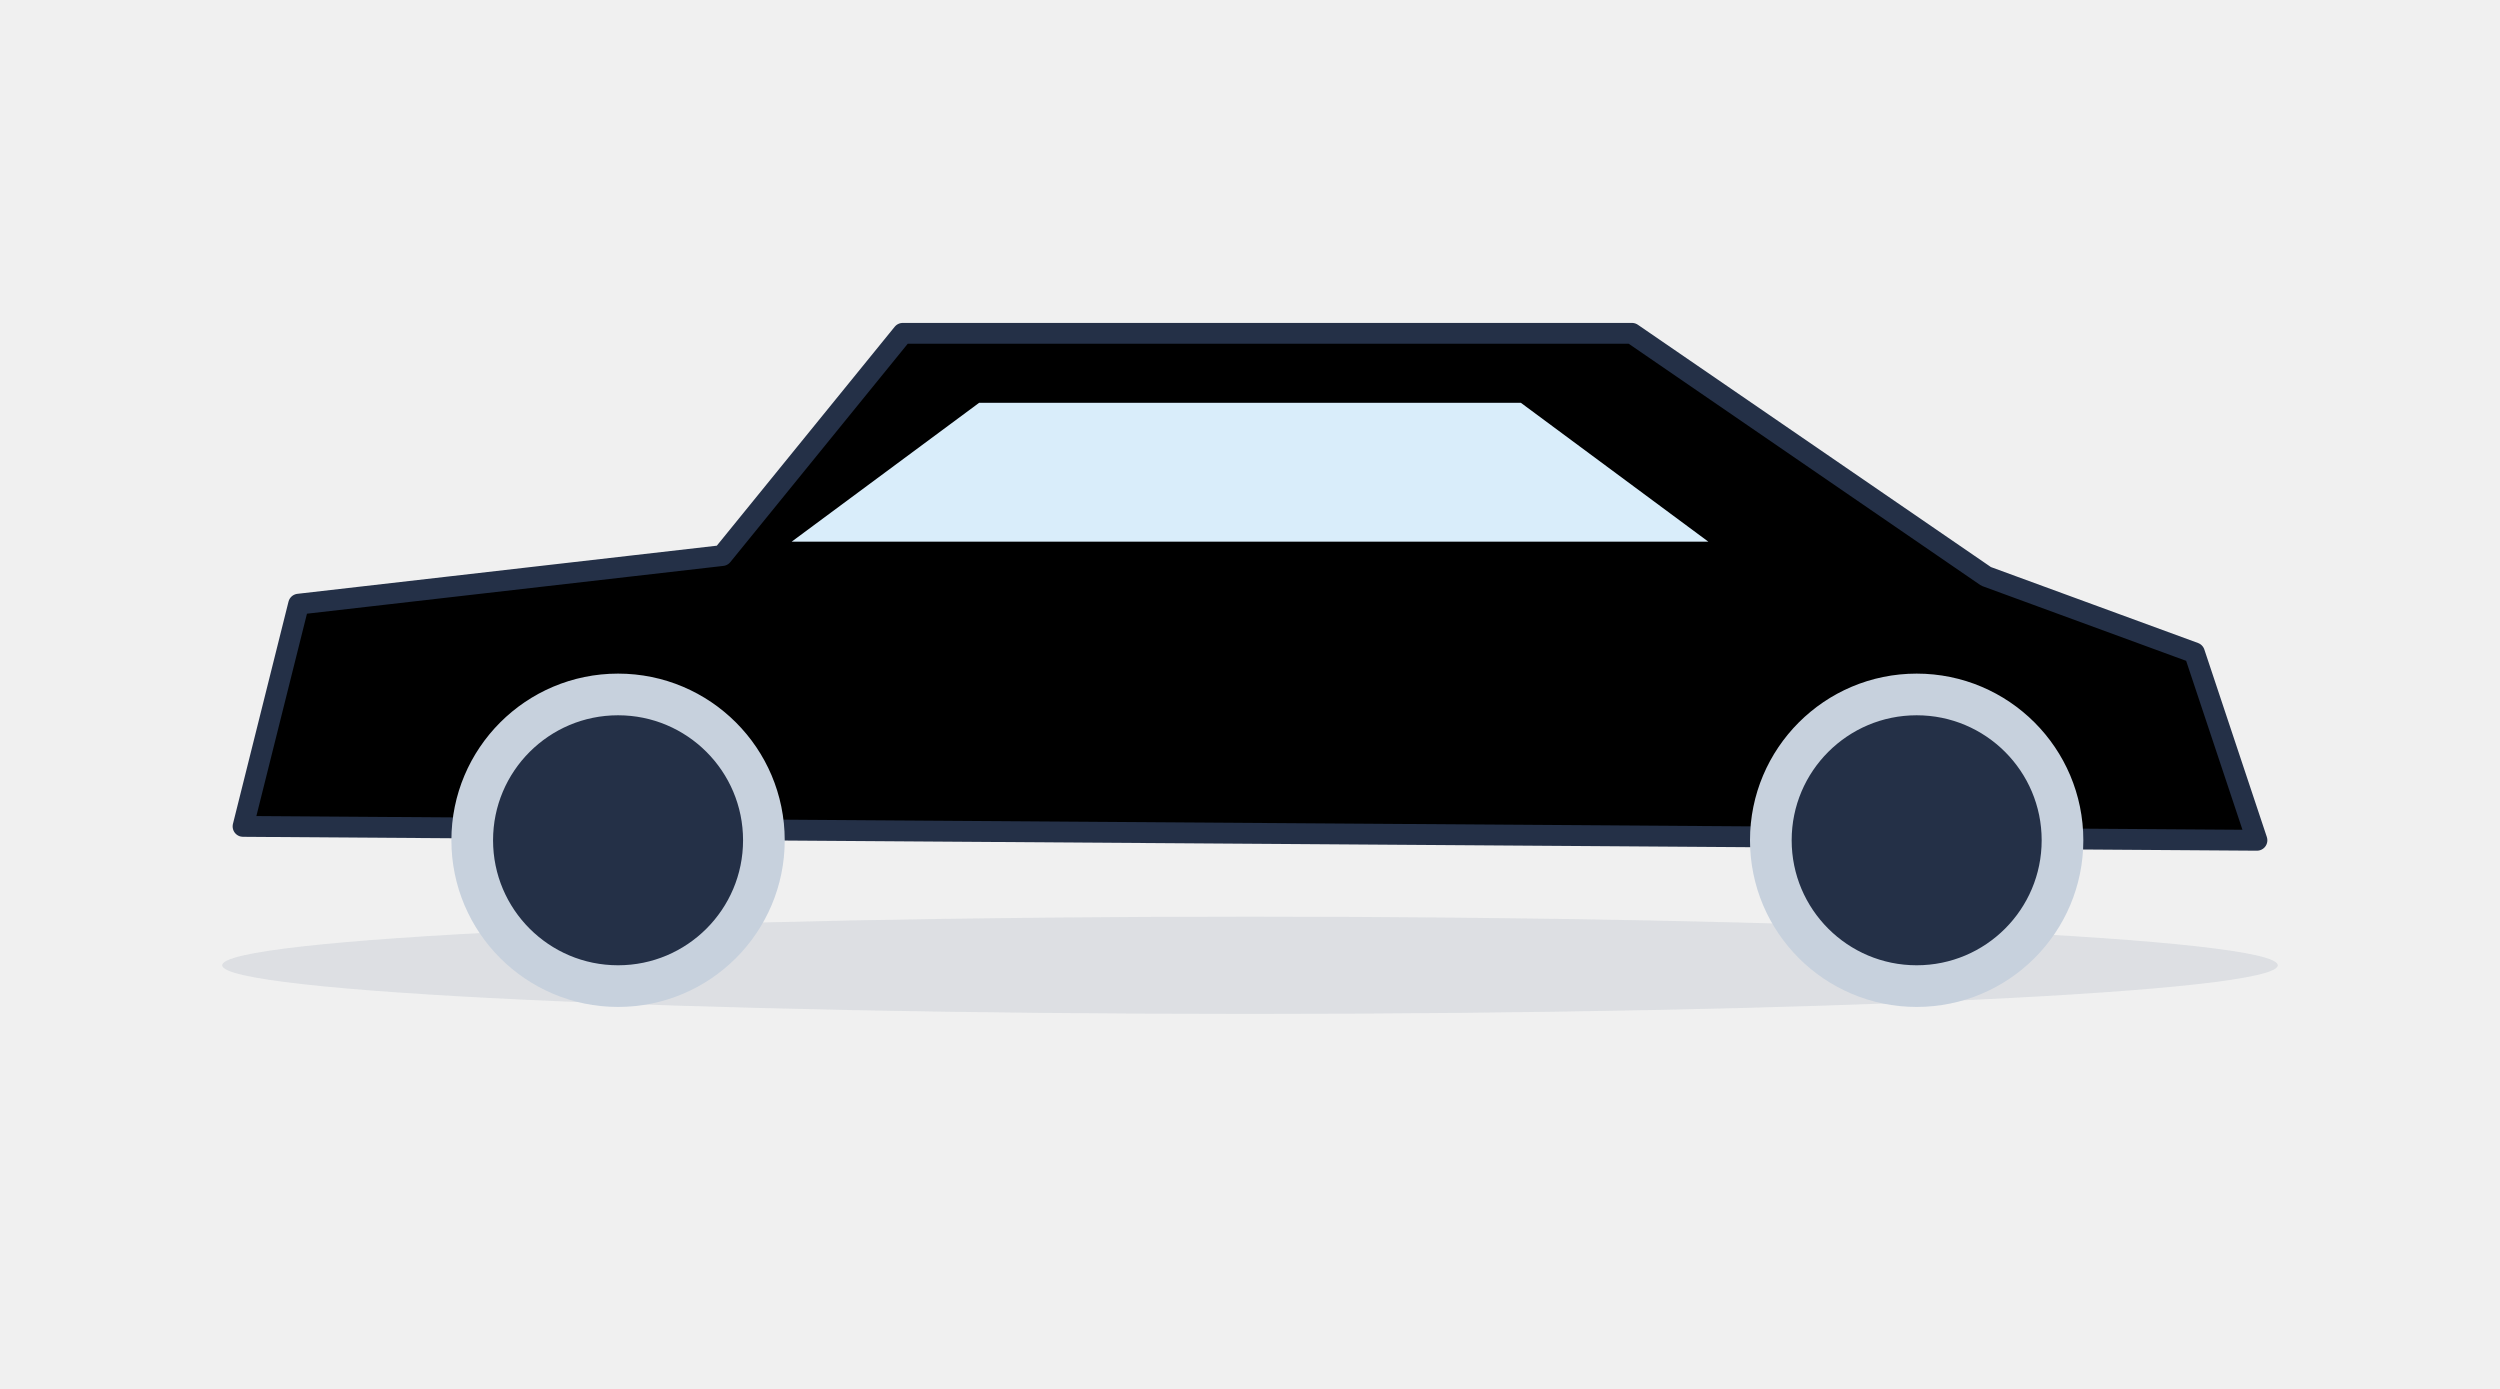
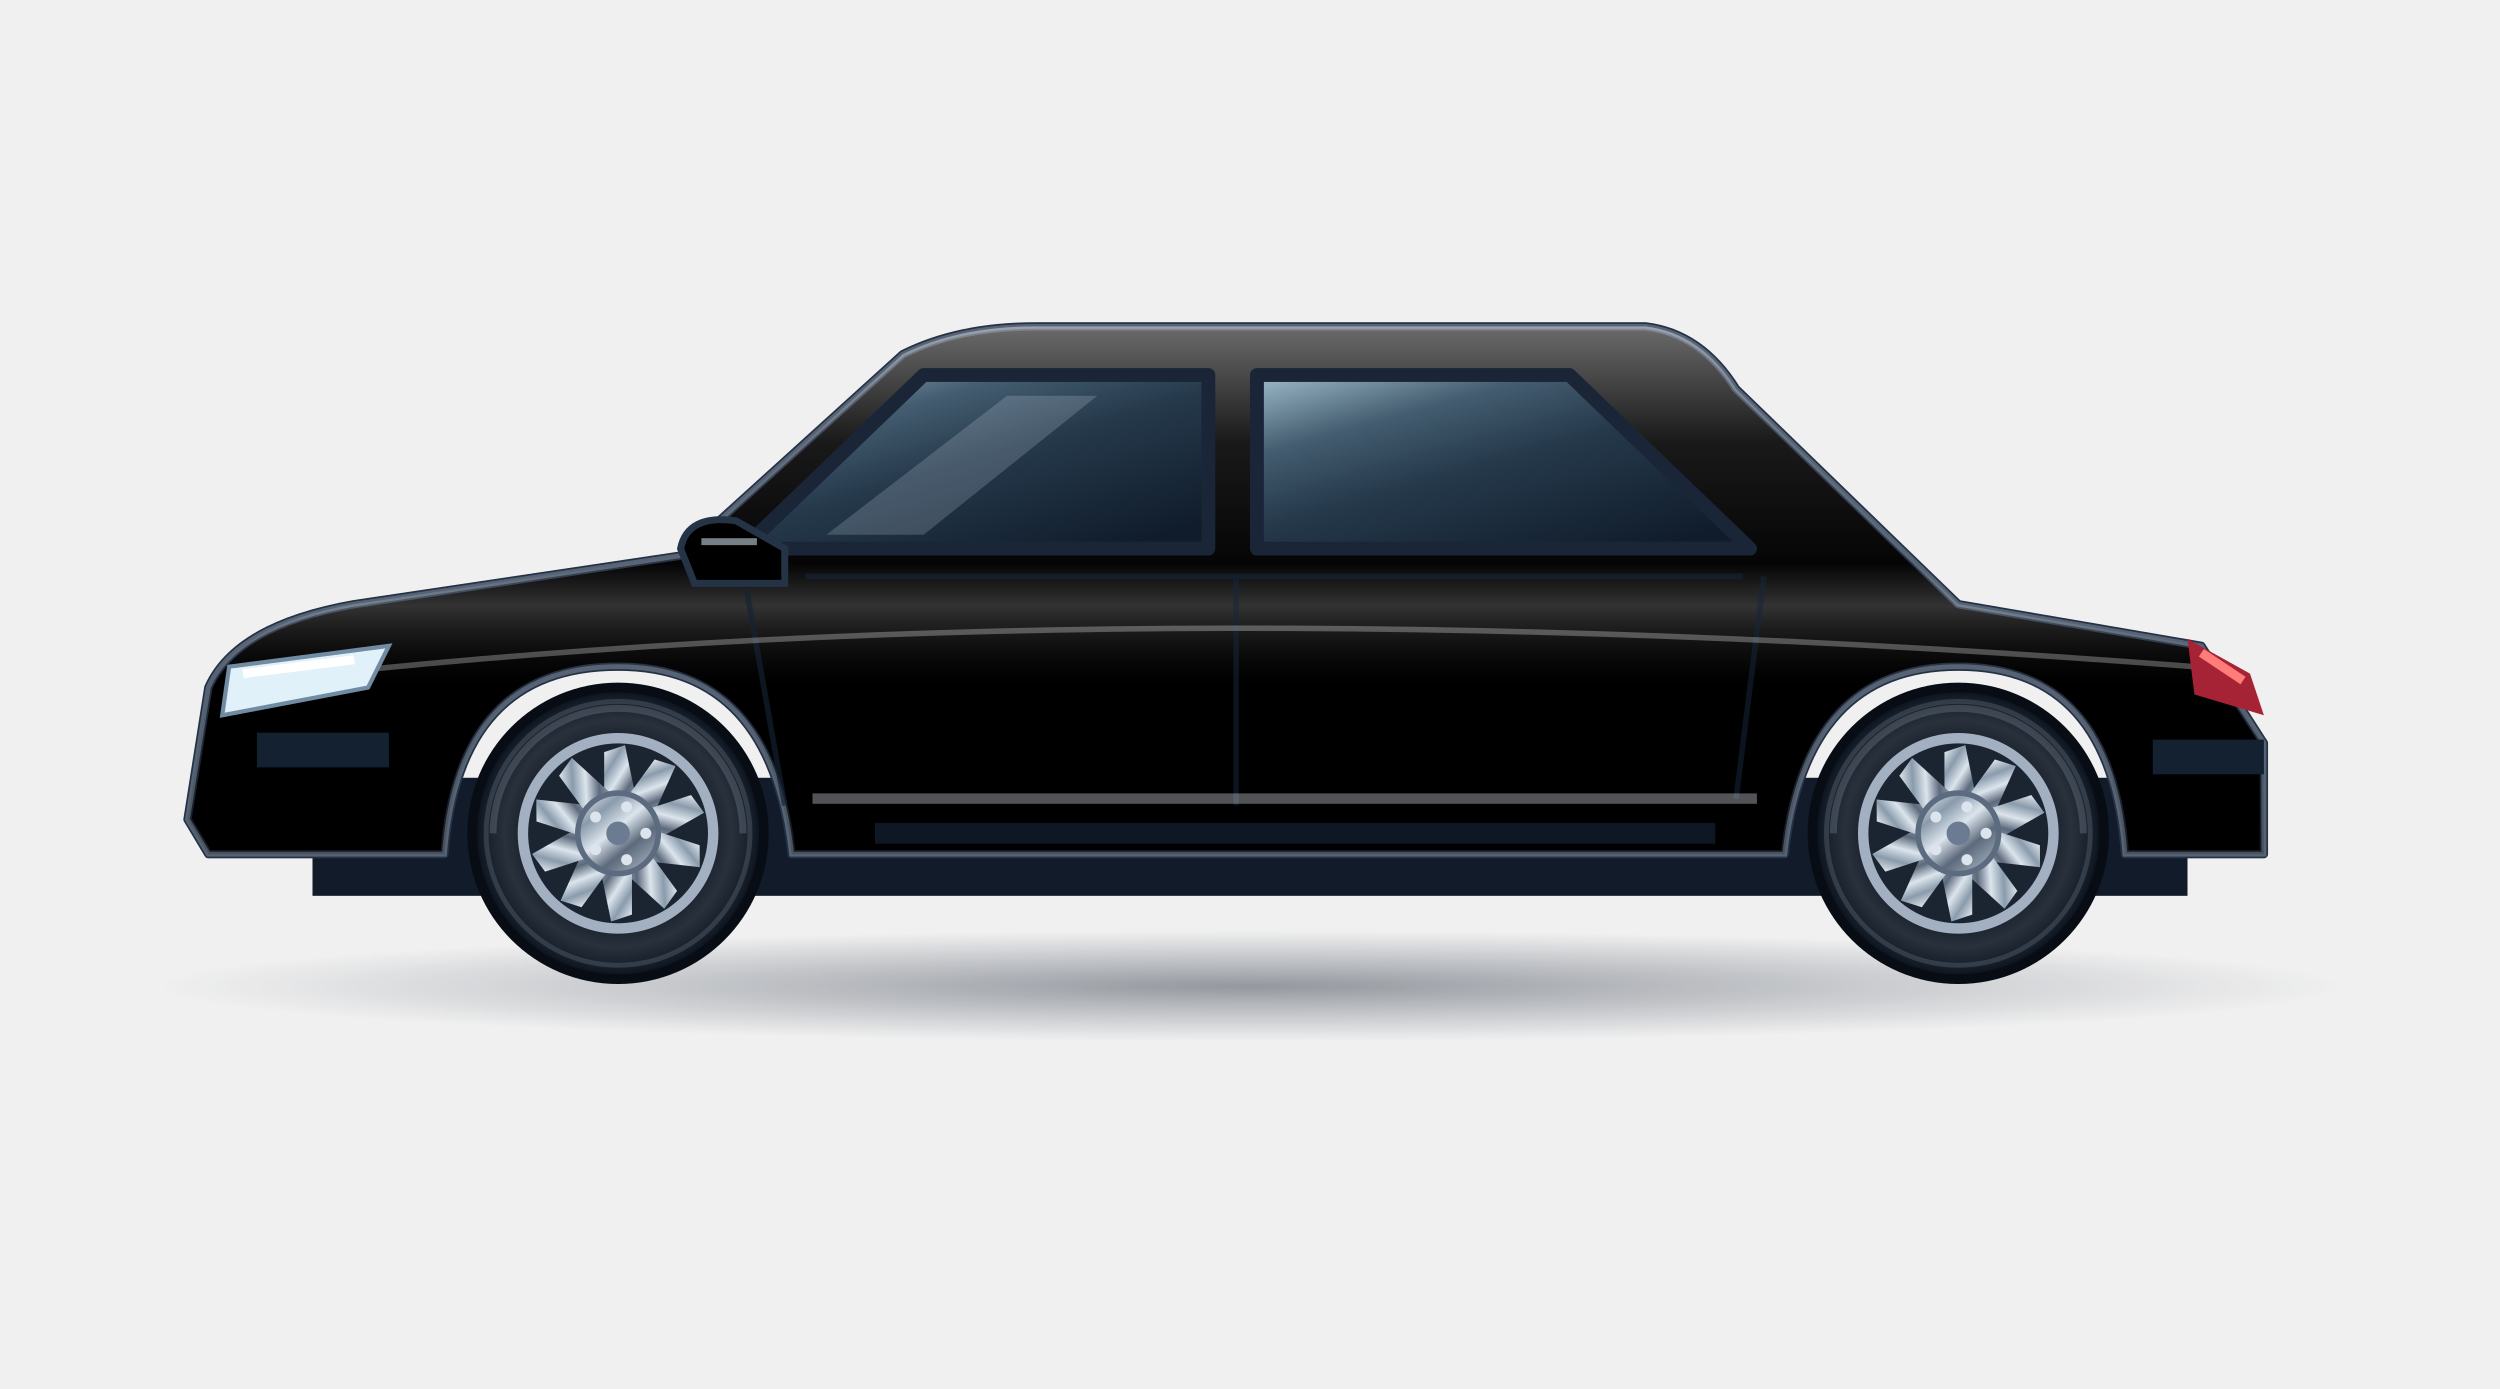
<svg xmlns="http://www.w3.org/2000/svg" viewBox="0 0 360 200">
  <g id="body">
-     <ellipse cx="180" cy="139" rx="148" ry="7" fill="#8492a6" opacity=".18" />
-     <path d="M35 119 L43 87 L104 80 L130 48 L235 48 L286 83 L316 94 L325 121Z" fill="currentColor" stroke="#243047" stroke-width="3" stroke-linejoin="round" />
-     <path d="M114 78 L141 58 H219 L246 78Z" fill="#d9edfa" />
-     <g fill="#243047" stroke="#c7d1dd" stroke-width="6">
-       <circle cx="89" cy="121" r="21" />
-       <circle cx="276" cy="121" r="21" />
+     <defs>
+       <linearGradient id="hatchback-paint" x1="0" y1="0" x2="0" y2="1" gradientUnits="objectBoundingBox">
+         <stop stop-color="#fff" stop-opacity=".42" />
+         <stop offset=".22" stop-color="#fff" stop-opacity=".1" />
+         <stop offset=".45" stop-color="#fff" stop-opacity=".02" />
+         <stop offset=".53" stop-color="#fff" stop-opacity=".2" />
+         <stop offset=".68" stop-color="#000" stop-opacity=".05" />
+         <stop offset="1" stop-color="#000" stop-opacity=".48" />
+       </linearGradient>
+       <linearGradient id="hatchback-glass" x1="0" y1="0" x2=".8" y2="1">
+         <stop stop-color="#9fbdcc" />
+         <stop offset=".28" stop-color="#445d70" />
+         <stop offset=".54" stop-color="#25394b" />
+         <stop offset="1" stop-color="#101c2b" />
+       </linearGradient>
+       <linearGradient id="hatchback-metal" x1="0" y1="0" x2=".8" y2="1">
+         <stop stop-color="#f5f8fc" />
+         <stop offset=".28" stop-color="#8a9bac" />
+         <stop offset=".5" stop-color="#dce5ed" />
+         <stop offset=".72" stop-color="#5d6a7c" />
+         <stop offset="1" stop-color="#a0aebb" />
+       </linearGradient>
+       <radialGradient id="hatchback-tyre">
+         <stop offset=".55" stop-color="#101722" />
+         <stop offset=".78" stop-color="#29313c" />
+         <stop offset=".94" stop-color="#131b26" />
+         <stop offset="1" stop-color="#080d14" />
+       </radialGradient>
+       <radialGradient id="hatchback-shadow">
+         <stop stop-color="#0a1424" stop-opacity=".4" />
+         <stop offset="1" stop-color="#172338" stop-opacity="0" />
+       </radialGradient>
+     </defs>
+     <ellipse cx="180" cy="142" rx="158" ry="8" fill="url(#hatchback-shadow)" />
+     <path d="M45 112H315V129H45Z" fill="#111b29" />
+     <path d="M27 118L30 99Q34 90 51 87L98 80L130 51Q138 47 149 47H237Q245 48 250 56L282 87L317 93L326 107V123H306Q304 96 282 96Q260 96 257 123H114Q111 96 89 96Q66 96 64 123H30Z" fill="currentColor" stroke="#253144" stroke-width="1.2" stroke-linejoin="round" />
+     <path d="M27 118L30 99Q34 90 51 87L98 80L130 51Q138 47 149 47H237Q245 48 250 56L282 87L317 93L326 107V123H306Q304 96 282 96Q260 96 257 123H114Q111 96 89 96Q66 96 64 123H30Z" fill="url(#hatchback-paint)" />
+     <path d="M27 118L30 99Q34 90 51 87L98 80L130 51Q138 47 149 47H237Q245 48 250 56L282 87L317 93L326 107V123H306Q304 96 282 96Q260 96 257 123H114Q111 96 89 96Q66 96 64 123H30Z" fill="none" stroke="#dce9f8" stroke-opacity=".27" stroke-width=".7" />
+     <path d="M107 79L133 54H174V79Z" fill="url(#hatchback-glass)" stroke="#1a2637" stroke-width="2" stroke-linejoin="round" />
+     <path d="M181 54H226L252 79H181Z" fill="url(#hatchback-glass)" stroke="#1a2637" stroke-width="2" stroke-linejoin="round" />
+     <path d="M178 83V116M254 83L250 115" fill="none" stroke="#172639" stroke-opacity=".55" stroke-width=".8" />
+     <path d="M145 57L119 77H133L158 57Z" fill="#e4f3ff" fill-opacity=".18" />
+     <path d="M107 82L113 116M116 83H251" fill="none" stroke="#142233" stroke-opacity=".65" stroke-width=".8" />
+     <path d="M38 98Q160 84 316 96" fill="none" stroke="#fff" stroke-opacity=".28" stroke-width=".8" />
+     <path d="M117 115H253" fill="none" stroke="#eff5fc" stroke-opacity=".34" stroke-width="1.5" />
+     <path d="M37 108H56M310 109H326" stroke="#132131" stroke-width="5" />
+     <path d="M33 96L56 93L53 99L32 103Z" fill="#e0f1fa" stroke="#708ba2" stroke-width=".6" />
+     <path d="M35 97L51 95" stroke="#fff" stroke-width="1.3" />
+     <path d="M315 92L324 97L326 103L316 100Z" fill="#a62335" />
+     <path d="M317 94L323 98" stroke="#ff7c79" stroke-width="1.3" />
+     <path d="M158 87H169M231 87H242" stroke="url(#hatchback-metal)" stroke-width="2" stroke-linecap="round" />
+     <path d="M113 79L106 75Q99 74 98 79L100 84H113Z" fill="currentColor" stroke="#243346" />
+     <path d="M101 78H109" stroke="#d7e7f1" stroke-opacity=".55" />
+     <path d="M126 120H247" stroke="#0e1825" stroke-width="3" />
+     <g transform="translate(89 120)">
+       <circle r="21" fill="url(#hatchback-tyre)" stroke="#080d15" stroke-width="1.4" />
+       <circle r="19" fill="none" stroke="#707a87" stroke-opacity=".32" stroke-width=".7" />
+       <path d="M-18 0 A18 18 0 0 1 18 0" fill="none" stroke="#b0bdcc" stroke-opacity=".22" />
+       <circle r="13.7" fill="#1b2532" stroke="#a3b0c1" stroke-width="1.5" />
+       <path d="M-2 -3 L-2 -11.7 L1 -12.7 L3 -3Z" fill="url(#hatchback-metal)" transform="rotate(0)" />
+       <path d="M-2 -3 L-2 -11.7 L1 -12.7 L3 -3Z" fill="url(#hatchback-metal)" transform="rotate(36)" />
+       <path d="M-2 -3 L-2 -11.7 L1 -12.7 L3 -3Z" fill="url(#hatchback-metal)" transform="rotate(72)" />
+       <path d="M-2 -3 L-2 -11.7 L1 -12.7 L3 -3Z" fill="url(#hatchback-metal)" transform="rotate(108)" />
+       <path d="M-2 -3 L-2 -11.7 L1 -12.7 L3 -3Z" fill="url(#hatchback-metal)" transform="rotate(144)" />
+       <path d="M-2 -3 L-2 -11.7 L1 -12.7 L3 -3Z" fill="url(#hatchback-metal)" transform="rotate(180)" />
+       <path d="M-2 -3 L-2 -11.7 L1 -12.7 L3 -3Z" fill="url(#hatchback-metal)" transform="rotate(216)" />
+       <path d="M-2 -3 L-2 -11.7 L1 -12.7 L3 -3Z" fill="url(#hatchback-metal)" transform="rotate(252)" />
+       <path d="M-2 -3 L-2 -11.7 L1 -12.7 L3 -3Z" fill="url(#hatchback-metal)" transform="rotate(288)" />
+       <path d="M-2 -3 L-2 -11.7 L1 -12.7 L3 -3Z" fill="url(#hatchback-metal)" transform="rotate(324)" />
+       <circle r="5.8" fill="url(#hatchback-metal)" stroke="#5c6b80" stroke-width=".8" />
+       <circle cx="4.00" cy="0.00" r=".8" fill="#dce4ee" />
+       <circle cx="1.24" cy="3.80" r=".8" fill="#dce4ee" />
+       <circle cx="-3.24" cy="2.35" r=".8" fill="#dce4ee" />
+       <circle cx="-3.24" cy="-2.35" r=".8" fill="#dce4ee" />
+       <circle cx="1.24" cy="-3.80" r=".8" fill="#dce4ee" />
+       <circle r="1.7" fill="#6b7c92" />
+     </g>
+     <g transform="translate(282 120)">
+       <circle r="21" fill="url(#hatchback-tyre)" stroke="#080d15" stroke-width="1.4" />
+       <circle r="19" fill="none" stroke="#707a87" stroke-opacity=".32" stroke-width=".7" />
+       <path d="M-18 0 A18 18 0 0 1 18 0" fill="none" stroke="#b0bdcc" stroke-opacity=".22" />
+       <circle r="13.7" fill="#1b2532" stroke="#a3b0c1" stroke-width="1.5" />
+       <path d="M-2 -3 L-2 -11.7 L1 -12.7 L3 -3Z" fill="url(#hatchback-metal)" transform="rotate(0)" />
+       <path d="M-2 -3 L-2 -11.7 L1 -12.7 L3 -3Z" fill="url(#hatchback-metal)" transform="rotate(36)" />
+       <path d="M-2 -3 L-2 -11.7 L1 -12.7 L3 -3Z" fill="url(#hatchback-metal)" transform="rotate(72)" />
+       <path d="M-2 -3 L-2 -11.7 L1 -12.7 L3 -3Z" fill="url(#hatchback-metal)" transform="rotate(108)" />
+       <path d="M-2 -3 L-2 -11.7 L1 -12.7 L3 -3Z" fill="url(#hatchback-metal)" transform="rotate(144)" />
+       <path d="M-2 -3 L-2 -11.7 L1 -12.7 L3 -3Z" fill="url(#hatchback-metal)" transform="rotate(180)" />
+       <path d="M-2 -3 L-2 -11.7 L1 -12.7 L3 -3Z" fill="url(#hatchback-metal)" transform="rotate(216)" />
+       <path d="M-2 -3 L-2 -11.7 L1 -12.7 L3 -3Z" fill="url(#hatchback-metal)" transform="rotate(252)" />
+       <path d="M-2 -3 L-2 -11.7 L1 -12.7 L3 -3Z" fill="url(#hatchback-metal)" transform="rotate(288)" />
+       <path d="M-2 -3 L-2 -11.7 L1 -12.7 L3 -3Z" fill="url(#hatchback-metal)" transform="rotate(324)" />
+       <circle r="5.8" fill="url(#hatchback-metal)" stroke="#5c6b80" stroke-width=".8" />
+       <circle cx="4.00" cy="0.00" r=".8" fill="#dce4ee" />
+       <circle cx="1.24" cy="3.80" r=".8" fill="#dce4ee" />
+       <circle cx="-3.24" cy="2.35" r=".8" fill="#dce4ee" />
+       <circle cx="-3.24" cy="-2.35" r=".8" fill="#dce4ee" />
+       <circle cx="1.24" cy="-3.80" r=".8" fill="#dce4ee" />
+       <circle r="1.7" fill="#6b7c92" />
    </g>
  </g>
</svg>
